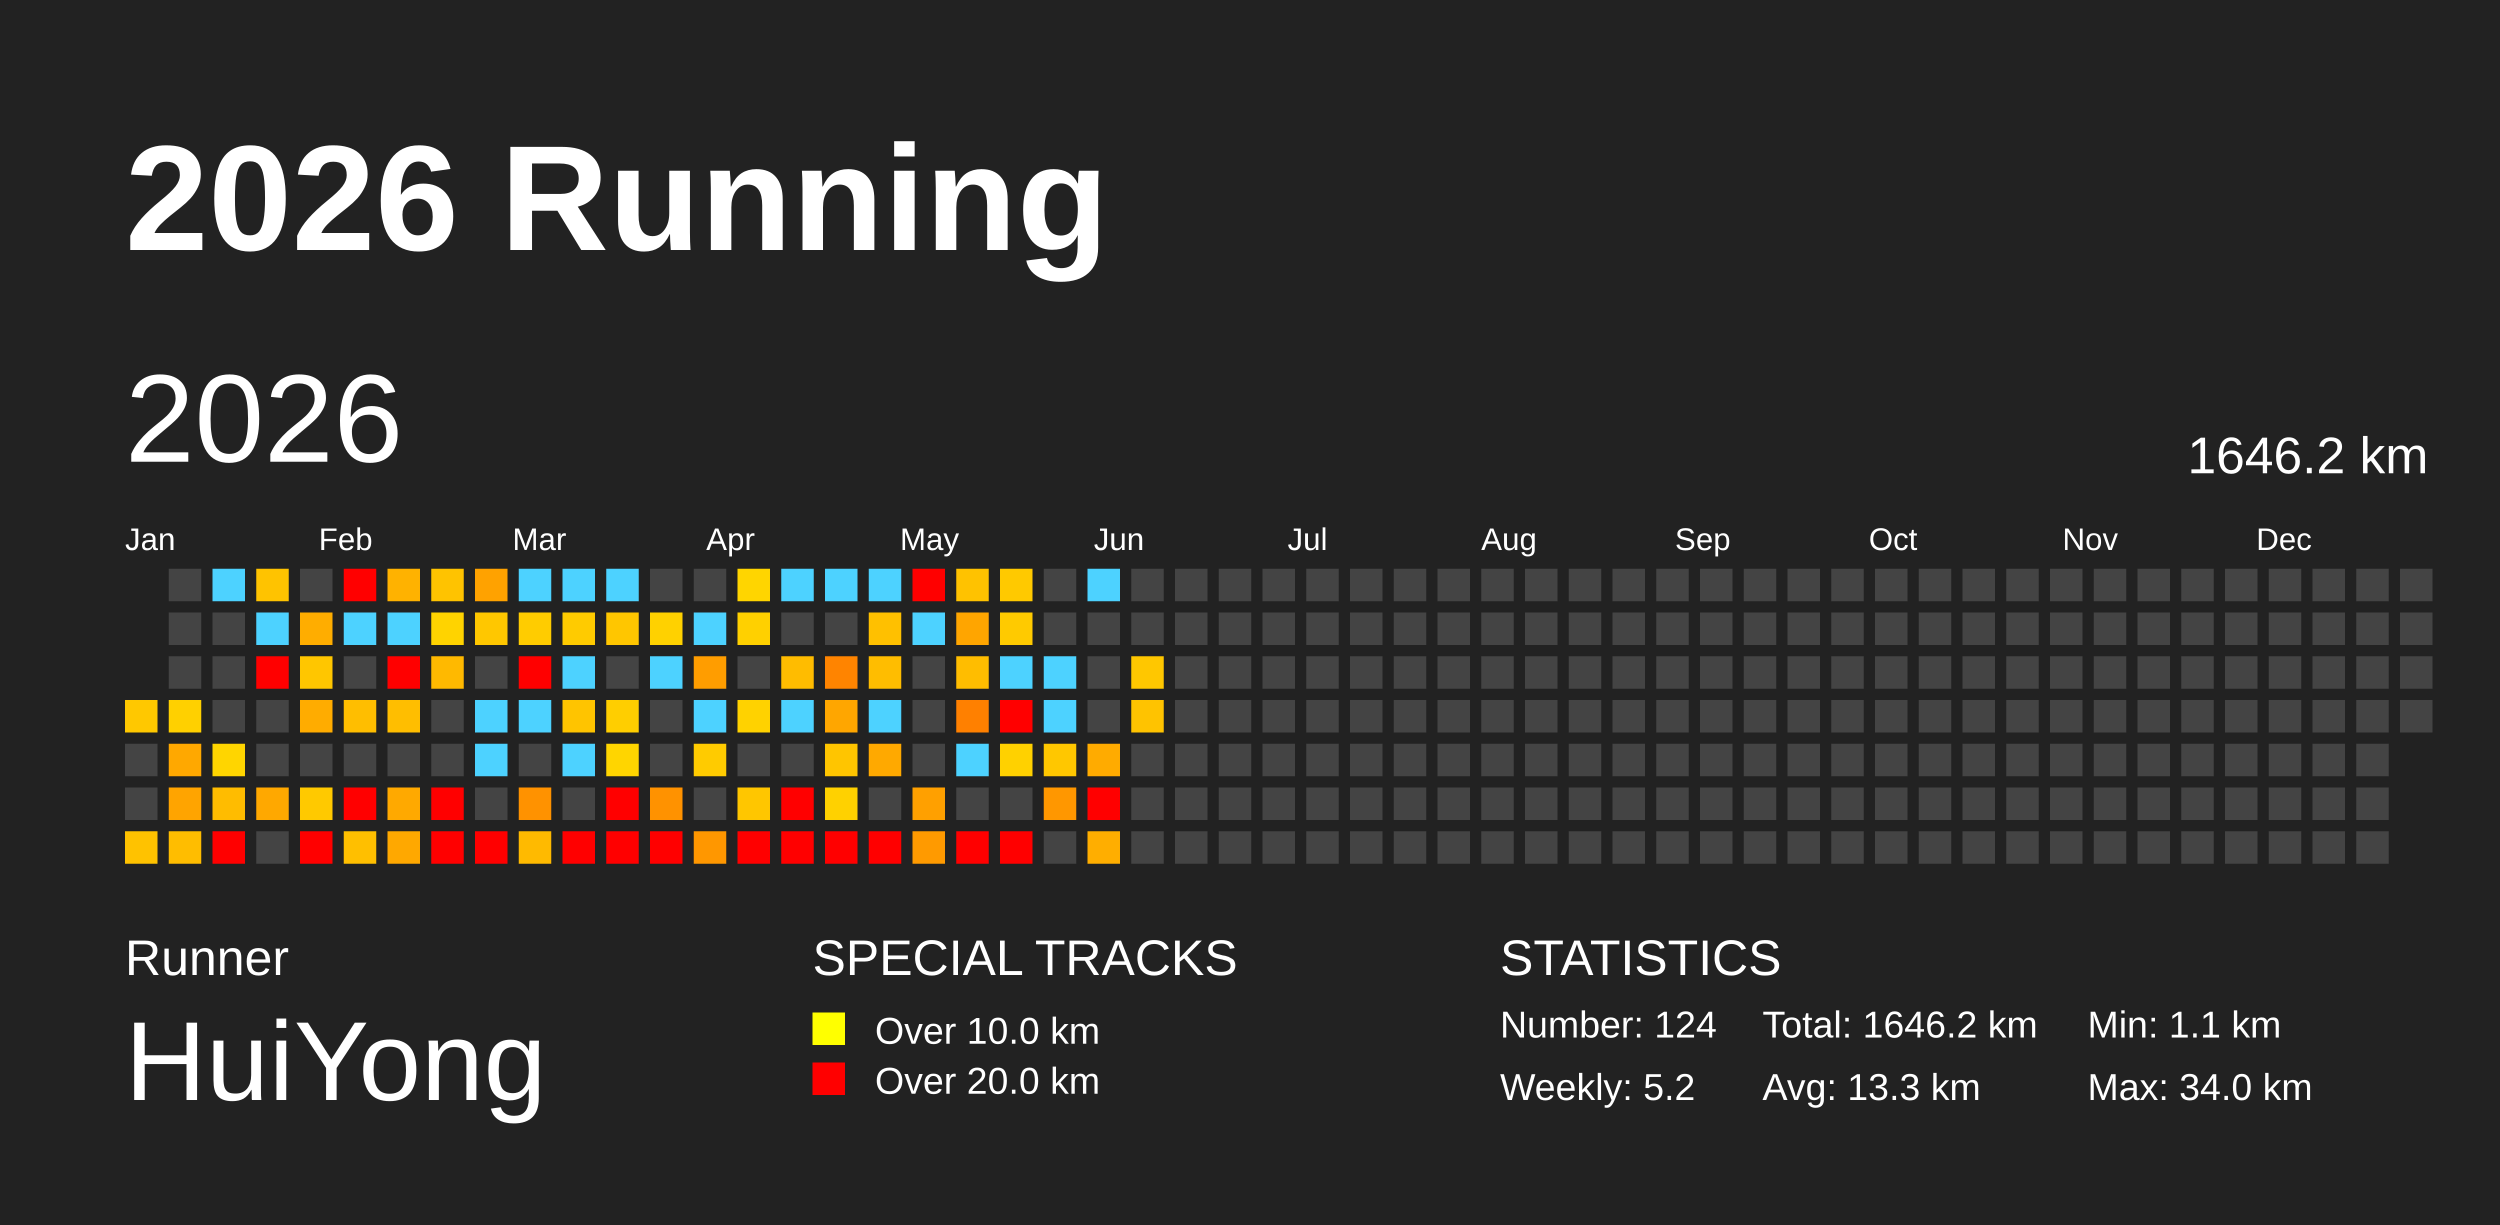
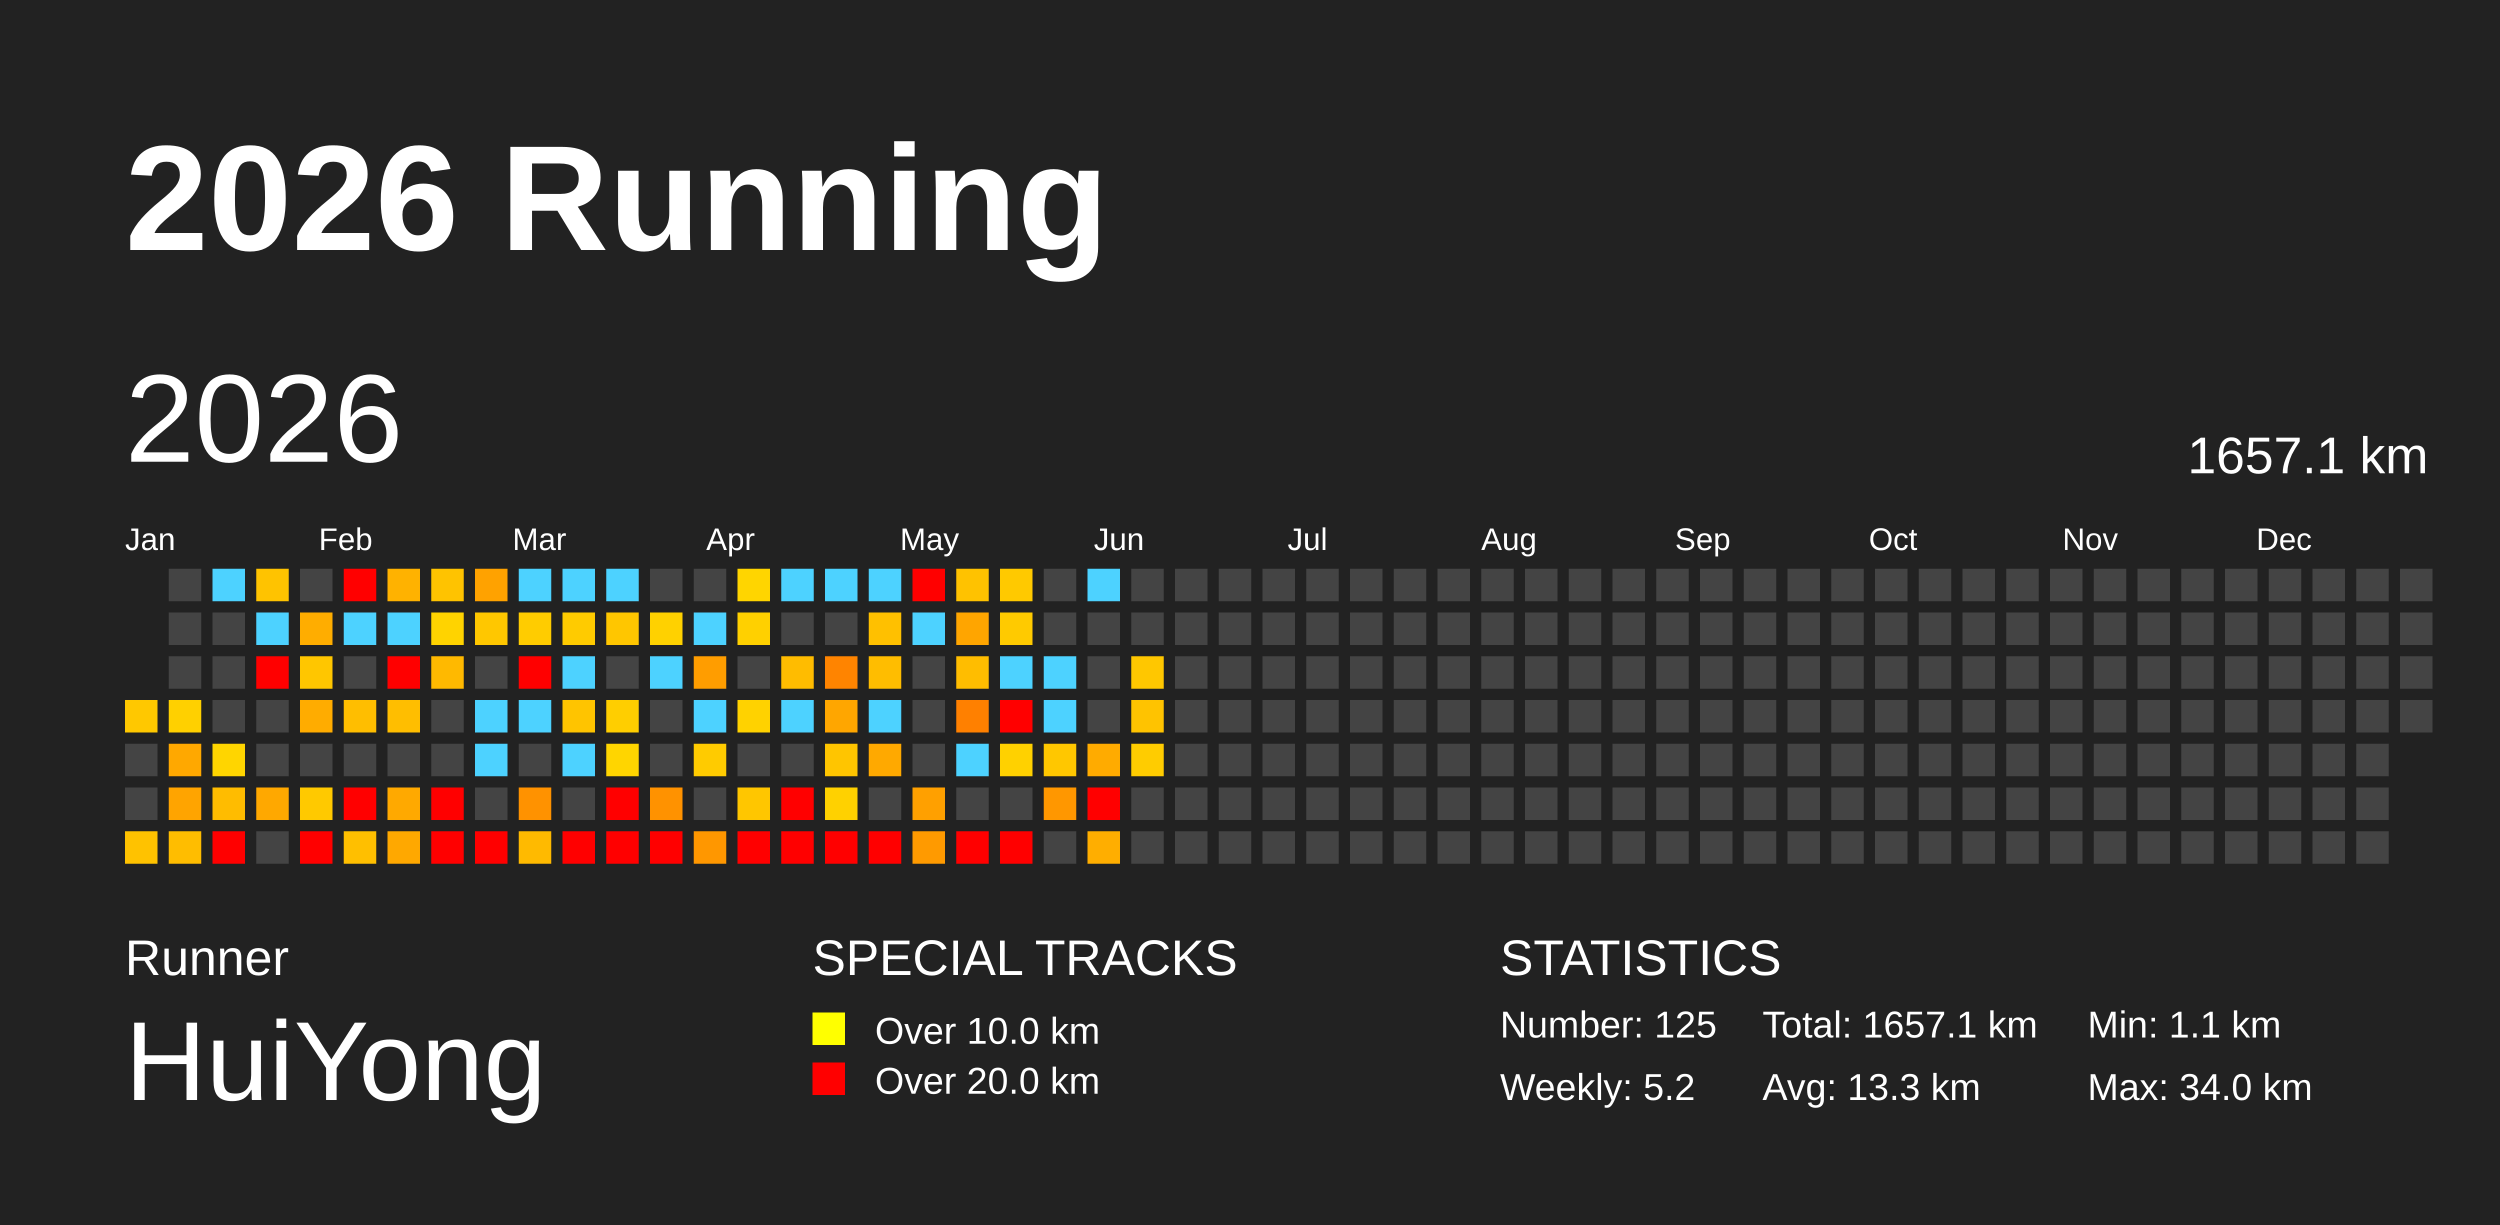
<svg xmlns="http://www.w3.org/2000/svg" baseProfile="full" height="98mm" version="1.1" viewBox="0,0,200,98" width="200mm">
  <defs />
  <rect fill="#222222" height="98" width="200" x="0" y="0" />
  <text fill="#FFFFFF" style="font-size:12px; font-family:Arial; font-weight:bold;" x="10" y="20">2026 Running</text>
  <text fill="#FFFFFF" style="font-size:4px; font-family:Arial" x="10" y="78">Runner</text>
  <text fill="#FFFFFF" style="font-size:9px; font-family:Arial" x="10" y="88">HuiYong</text>
  <text fill="#FFFFFF" style="font-size:4px; font-family:Arial" x="65" y="78">SPECIAL TRACKS</text>
  <rect fill="yellow" height="2.6" width="2.6" x="65" y="81" />
  <text fill="#FFFFFF" style="font-size:3px; font-family:Arial" x="70" y="83.5">Over 10.0 km</text>
  <rect fill="red" height="2.6" width="2.6" x="65" y="85" />
  <text fill="#FFFFFF" style="font-size:3px; font-family:Arial" x="70" y="87.5">Over 20.0 km</text>
  <text fill="#FFFFFF" style="font-size:4px; font-family:Arial" x="120" y="78">STATISTICS</text>
-   <text fill="#FFFFFF" style="font-size:3px; font-family:Arial" x="120" y="83">Number: 124</text>
+   <text fill="#FFFFFF" style="font-size:3px; font-family:Arial" x="120" y="83">Number: 125</text>
  <text fill="#FFFFFF" style="font-size:3px; font-family:Arial" x="120" y="88">Weekly: 5.2</text>
-   <text fill="#FFFFFF" style="font-size:3px; font-family:Arial" x="141" y="83">Total: 1646.2 km</text>
+   <text fill="#FFFFFF" style="font-size:3px; font-family:Arial" x="141" y="83">Total: 1657.1 km</text>
  <text fill="#FFFFFF" style="font-size:3px; font-family:Arial" x="141" y="88">Avg: 13.3 km</text>
  <text fill="#FFFFFF" style="font-size:3px; font-family:Arial" x="167" y="83">Min: 1.1 km</text>
  <text fill="#FFFFFF" style="font-size:3px; font-family:Arial" x="167" y="88">Max: 34.0 km</text>
  <text dominant-baseline="hanging" fill="#FFFFFF" style="font-size:10.0px; font-family:Arial;" x="10" y="30">2026</text>
-   <text dominant-baseline="hanging" fill="#FFFFFF" style="font-size:4.125px; font-family:Arial;" x="175" y="35">1646.2 km</text>
+   <text dominant-baseline="hanging" fill="#FFFFFF" style="font-size:4.125px; font-family:Arial;" x="175" y="35">1657.1 km</text>
  <text fill="#FFFFFF" style="font-size:2.5px; font-family:Arial" x="10.0" y="44">Jan</text>
  <text fill="#FFFFFF" style="font-size:2.5px; font-family:Arial" x="25.5" y="44">Feb</text>
  <text fill="#FFFFFF" style="font-size:2.5px; font-family:Arial" x="41.0" y="44">Mar</text>
  <text fill="#FFFFFF" style="font-size:2.5px; font-family:Arial" x="56.5" y="44">Apr</text>
  <text fill="#FFFFFF" style="font-size:2.5px; font-family:Arial" x="72.0" y="44">May</text>
  <text fill="#FFFFFF" style="font-size:2.5px; font-family:Arial" x="87.5" y="44">Jun</text>
  <text fill="#FFFFFF" style="font-size:2.5px; font-family:Arial" x="103.0" y="44">Jul</text>
  <text fill="#FFFFFF" style="font-size:2.5px; font-family:Arial" x="118.5" y="44">Aug</text>
  <text fill="#FFFFFF" style="font-size:2.5px; font-family:Arial" x="134.0" y="44">Sep</text>
  <text fill="#FFFFFF" style="font-size:2.5px; font-family:Arial" x="149.5" y="44">Oct</text>
  <text fill="#FFFFFF" style="font-size:2.5px; font-family:Arial" x="165.0" y="44">Nov</text>
  <text fill="#FFFFFF" style="font-size:2.5px; font-family:Arial" x="180.5" y="44">Dec</text>
  <rect fill="#ffc800" height="2.6" width="2.6" x="10.0" y="56.0" />
  <rect fill="#444444" height="2.6" width="2.6" x="10.0" y="59.5" />
  <rect fill="#444444" height="2.6" width="2.6" x="10.0" y="63.0" />
  <rect fill="#ffc200" height="2.6" width="2.6" x="10.0" y="66.5" />
  <rect fill="#444444" height="2.6" width="2.6" x="13.5" y="45.5" />
  <rect fill="#444444" height="2.6" width="2.6" x="13.5" y="49.0" />
  <rect fill="#444444" height="2.6" width="2.6" x="13.5" y="52.5" />
  <rect fill="#ffd000" height="2.6" width="2.6" x="13.5" y="56.0" />
  <rect fill="#ffa800" height="2.6" width="2.6" x="13.5" y="59.5" />
  <rect fill="#ffa400" height="2.6" width="2.6" x="13.5" y="63.0" />
  <rect fill="#ffbd00" height="2.6" width="2.6" x="13.5" y="66.5" />
  <rect fill="#4dd2ff" height="2.6" width="2.6" x="17.0" y="45.5" />
  <rect fill="#444444" height="2.6" width="2.6" x="17.0" y="49.0" />
  <rect fill="#444444" height="2.6" width="2.6" x="17.0" y="52.5" />
  <rect fill="#444444" height="2.6" width="2.6" x="17.0" y="56.0" />
  <rect fill="#ffd500" height="2.6" width="2.6" x="17.0" y="59.5" />
  <rect fill="#ffbc00" height="2.6" width="2.6" x="17.0" y="63.0" />
  <rect fill="red" height="2.6" width="2.6" x="17.0" y="66.5" />
  <rect fill="#ffc300" height="2.6" width="2.6" x="20.5" y="45.5" />
  <rect fill="#4dd2ff" height="2.6" width="2.6" x="20.5" y="49.0" />
  <rect fill="red" height="2.6" width="2.6" x="20.5" y="52.5" />
  <rect fill="#444444" height="2.6" width="2.6" x="20.5" y="56.0" />
  <rect fill="#444444" height="2.6" width="2.6" x="20.5" y="59.5" />
  <rect fill="#ffa800" height="2.6" width="2.6" x="20.5" y="63.0" />
  <rect fill="#444444" height="2.6" width="2.6" x="20.5" y="66.5" />
  <rect fill="#444444" height="2.6" width="2.6" x="24.0" y="45.5" />
  <rect fill="#ffad00" height="2.6" width="2.6" x="24.0" y="49.0" />
  <rect fill="#ffc600" height="2.6" width="2.6" x="24.0" y="52.5" />
  <rect fill="#ffac00" height="2.6" width="2.6" x="24.0" y="56.0" />
  <rect fill="#444444" height="2.6" width="2.6" x="24.0" y="59.5" />
  <rect fill="#ffc900" height="2.6" width="2.6" x="24.0" y="63.0" />
  <rect fill="red" height="2.6" width="2.6" x="24.0" y="66.5" />
  <rect fill="red" height="2.6" width="2.6" x="27.5" y="45.5" />
  <rect fill="#4dd2ff" height="2.6" width="2.6" x="27.5" y="49.0" />
  <rect fill="#444444" height="2.6" width="2.6" x="27.5" y="52.5" />
  <rect fill="#ffbe00" height="2.6" width="2.6" x="27.5" y="56.0" />
  <rect fill="#444444" height="2.6" width="2.6" x="27.5" y="59.5" />
  <rect fill="red" height="2.6" width="2.6" x="27.5" y="63.0" />
  <rect fill="#ffbf00" height="2.6" width="2.6" x="27.5" y="66.5" />
  <rect fill="#ffb200" height="2.6" width="2.6" x="31.0" y="45.5" />
  <rect fill="#4dd2ff" height="2.6" width="2.6" x="31.0" y="49.0" />
  <rect fill="red" height="2.6" width="2.6" x="31.0" y="52.5" />
  <rect fill="#ffbe00" height="2.6" width="2.6" x="31.0" y="56.0" />
  <rect fill="#444444" height="2.6" width="2.6" x="31.0" y="59.5" />
  <rect fill="#ffa900" height="2.6" width="2.6" x="31.0" y="63.0" />
  <rect fill="#ffa800" height="2.6" width="2.6" x="31.0" y="66.5" />
  <rect fill="#ffc300" height="2.6" width="2.6" x="34.5" y="45.5" />
  <rect fill="#ffd300" height="2.6" width="2.6" x="34.5" y="49.0" />
  <rect fill="#ffb900" height="2.6" width="2.6" x="34.5" y="52.5" />
  <rect fill="#444444" height="2.6" width="2.6" x="34.5" y="56.0" />
  <rect fill="#444444" height="2.6" width="2.6" x="34.5" y="59.5" />
  <rect fill="red" height="2.6" width="2.6" x="34.5" y="63.0" />
  <rect fill="red" height="2.6" width="2.6" x="34.5" y="66.5" />
  <rect fill="#ffa200" height="2.6" width="2.6" x="38.0" y="45.5" />
  <rect fill="#ffc700" height="2.6" width="2.6" x="38.0" y="49.0" />
  <rect fill="#444444" height="2.6" width="2.6" x="38.0" y="52.5" />
  <rect fill="#4dd2ff" height="2.6" width="2.6" x="38.0" y="56.0" />
  <rect fill="#4dd2ff" height="2.6" width="2.6" x="38.0" y="59.5" />
  <rect fill="#444444" height="2.6" width="2.6" x="38.0" y="63.0" />
  <rect fill="red" height="2.6" width="2.6" x="38.0" y="66.5" />
  <rect fill="#4dd2ff" height="2.6" width="2.6" x="41.5" y="45.5" />
  <rect fill="#ffcc00" height="2.6" width="2.6" x="41.5" y="49.0" />
  <rect fill="red" height="2.6" width="2.6" x="41.5" y="52.5" />
  <rect fill="#4dd2ff" height="2.6" width="2.6" x="41.5" y="56.0" />
  <rect fill="#444444" height="2.6" width="2.6" x="41.5" y="59.5" />
  <rect fill="#ff9200" height="2.6" width="2.6" x="41.5" y="63.0" />
  <rect fill="#ffba00" height="2.6" width="2.6" x="41.5" y="66.5" />
  <rect fill="#4dd2ff" height="2.6" width="2.6" x="45.0" y="45.5" />
  <rect fill="#ffcb00" height="2.6" width="2.6" x="45.0" y="49.0" />
  <rect fill="#4dd2ff" height="2.6" width="2.6" x="45.0" y="52.5" />
  <rect fill="#ffc400" height="2.6" width="2.6" x="45.0" y="56.0" />
  <rect fill="#4dd2ff" height="2.6" width="2.6" x="45.0" y="59.5" />
  <rect fill="#444444" height="2.6" width="2.6" x="45.0" y="63.0" />
  <rect fill="red" height="2.6" width="2.6" x="45.0" y="66.5" />
  <rect fill="#4dd2ff" height="2.6" width="2.6" x="48.5" y="45.5" />
  <rect fill="#ffc600" height="2.6" width="2.6" x="48.5" y="49.0" />
  <rect fill="#444444" height="2.6" width="2.6" x="48.5" y="52.5" />
  <rect fill="#ffce00" height="2.6" width="2.6" x="48.5" y="56.0" />
  <rect fill="#ffd500" height="2.6" width="2.6" x="48.5" y="59.5" />
  <rect fill="red" height="2.6" width="2.6" x="48.5" y="63.0" />
  <rect fill="red" height="2.6" width="2.6" x="48.5" y="66.5" />
  <rect fill="#444444" height="2.6" width="2.6" x="52.0" y="45.5" />
  <rect fill="#ffd100" height="2.6" width="2.6" x="52.0" y="49.0" />
  <rect fill="#4dd2ff" height="2.6" width="2.6" x="52.0" y="52.5" />
  <rect fill="#444444" height="2.6" width="2.6" x="52.0" y="56.0" />
  <rect fill="#444444" height="2.6" width="2.6" x="52.0" y="59.5" />
  <rect fill="#ff9200" height="2.6" width="2.6" x="52.0" y="63.0" />
  <rect fill="red" height="2.6" width="2.6" x="52.0" y="66.5" />
  <rect fill="#444444" height="2.6" width="2.6" x="55.5" y="45.5" />
  <rect fill="#4dd2ff" height="2.6" width="2.6" x="55.5" y="49.0" />
  <rect fill="#ff9d00" height="2.6" width="2.6" x="55.5" y="52.5" />
  <rect fill="#4dd2ff" height="2.6" width="2.6" x="55.5" y="56.0" />
  <rect fill="#ffcb00" height="2.6" width="2.6" x="55.5" y="59.5" />
  <rect fill="#444444" height="2.6" width="2.6" x="55.5" y="63.0" />
  <rect fill="#ff9700" height="2.6" width="2.6" x="55.5" y="66.5" />
  <rect fill="#ffd500" height="2.6" width="2.6" x="59.0" y="45.5" />
  <rect fill="#ffd000" height="2.6" width="2.6" x="59.0" y="49.0" />
  <rect fill="#444444" height="2.6" width="2.6" x="59.0" y="52.5" />
  <rect fill="#ffd200" height="2.6" width="2.6" x="59.0" y="56.0" />
  <rect fill="#444444" height="2.6" width="2.6" x="59.0" y="59.5" />
  <rect fill="#ffc600" height="2.6" width="2.6" x="59.0" y="63.0" />
  <rect fill="red" height="2.6" width="2.6" x="59.0" y="66.5" />
  <rect fill="#4dd2ff" height="2.6" width="2.6" x="62.5" y="45.5" />
  <rect fill="#444444" height="2.6" width="2.6" x="62.5" y="49.0" />
  <rect fill="#ffbc00" height="2.6" width="2.6" x="62.5" y="52.5" />
  <rect fill="#4dd2ff" height="2.6" width="2.6" x="62.5" y="56.0" />
  <rect fill="#444444" height="2.6" width="2.6" x="62.5" y="59.5" />
  <rect fill="red" height="2.6" width="2.6" x="62.5" y="63.0" />
  <rect fill="red" height="2.6" width="2.6" x="62.5" y="66.5" />
  <rect fill="#4dd2ff" height="2.6" width="2.6" x="66.0" y="45.5" />
  <rect fill="#444444" height="2.6" width="2.6" x="66.0" y="49.0" />
  <rect fill="#ff8400" height="2.6" width="2.6" x="66.0" y="52.5" />
  <rect fill="#ffa600" height="2.6" width="2.6" x="66.0" y="56.0" />
  <rect fill="#ffc500" height="2.6" width="2.6" x="66.0" y="59.5" />
  <rect fill="#ffd100" height="2.6" width="2.6" x="66.0" y="63.0" />
  <rect fill="red" height="2.6" width="2.6" x="66.0" y="66.5" />
  <rect fill="#4dd2ff" height="2.6" width="2.6" x="69.5" y="45.5" />
  <rect fill="#ffc000" height="2.6" width="2.6" x="69.5" y="49.0" />
  <rect fill="#ffbd00" height="2.6" width="2.6" x="69.5" y="52.5" />
  <rect fill="#4dd2ff" height="2.6" width="2.6" x="69.5" y="56.0" />
  <rect fill="#ffa900" height="2.6" width="2.6" x="69.5" y="59.5" />
  <rect fill="#444444" height="2.6" width="2.6" x="69.5" y="63.0" />
  <rect fill="red" height="2.6" width="2.6" x="69.5" y="66.5" />
  <rect fill="red" height="2.6" width="2.6" x="73.0" y="45.5" />
  <rect fill="#4dd2ff" height="2.6" width="2.6" x="73.0" y="49.0" />
  <rect fill="#444444" height="2.6" width="2.6" x="73.0" y="52.5" />
  <rect fill="#444444" height="2.6" width="2.6" x="73.0" y="56.0" />
  <rect fill="#444444" height="2.6" width="2.6" x="73.0" y="59.5" />
  <rect fill="#ffa000" height="2.6" width="2.6" x="73.0" y="63.0" />
  <rect fill="#ff9a00" height="2.6" width="2.6" x="73.0" y="66.5" />
  <rect fill="#ffc200" height="2.6" width="2.6" x="76.5" y="45.5" />
  <rect fill="#ffa500" height="2.6" width="2.6" x="76.5" y="49.0" />
  <rect fill="#ffbd00" height="2.6" width="2.6" x="76.5" y="52.5" />
  <rect fill="#ff8000" height="2.6" width="2.6" x="76.5" y="56.0" />
  <rect fill="#4dd2ff" height="2.6" width="2.6" x="76.5" y="59.5" />
  <rect fill="#444444" height="2.6" width="2.6" x="76.5" y="63.0" />
  <rect fill="red" height="2.6" width="2.6" x="76.5" y="66.5" />
  <rect fill="#ffc900" height="2.6" width="2.6" x="80.0" y="45.5" />
  <rect fill="#ffca00" height="2.6" width="2.6" x="80.0" y="49.0" />
  <rect fill="#4dd2ff" height="2.6" width="2.6" x="80.0" y="52.5" />
  <rect fill="red" height="2.6" width="2.6" x="80.0" y="56.0" />
  <rect fill="#ffd100" height="2.6" width="2.6" x="80.0" y="59.5" />
  <rect fill="#444444" height="2.6" width="2.6" x="80.0" y="63.0" />
  <rect fill="red" height="2.6" width="2.6" x="80.0" y="66.5" />
  <rect fill="#444444" height="2.6" width="2.6" x="83.5" y="45.5" />
  <rect fill="#444444" height="2.6" width="2.6" x="83.5" y="49.0" />
  <rect fill="#4dd2ff" height="2.6" width="2.6" x="83.5" y="52.5" />
  <rect fill="#4dd2ff" height="2.6" width="2.6" x="83.5" y="56.0" />
  <rect fill="#ffc700" height="2.6" width="2.6" x="83.5" y="59.5" />
  <rect fill="#ff9700" height="2.6" width="2.6" x="83.5" y="63.0" />
  <rect fill="#444444" height="2.6" width="2.6" x="83.5" y="66.5" />
  <rect fill="#4dd2ff" height="2.6" width="2.6" x="87.0" y="45.5" />
  <rect fill="#444444" height="2.6" width="2.6" x="87.0" y="49.0" />
  <rect fill="#444444" height="2.6" width="2.6" x="87.0" y="52.5" />
  <rect fill="#444444" height="2.6" width="2.6" x="87.0" y="56.0" />
  <rect fill="#ffab00" height="2.6" width="2.6" x="87.0" y="59.5" />
  <rect fill="red" height="2.6" width="2.6" x="87.0" y="63.0" />
  <rect fill="#ffae00" height="2.6" width="2.6" x="87.0" y="66.5" />
  <rect fill="#444444" height="2.6" width="2.6" x="90.5" y="45.5" />
  <rect fill="#444444" height="2.6" width="2.6" x="90.5" y="49.0" />
  <rect fill="#ffc700" height="2.6" width="2.6" x="90.5" y="52.5" />
  <rect fill="#ffc300" height="2.6" width="2.6" x="90.5" y="56.0" />
-   <rect fill="#444444" height="2.6" width="2.6" x="90.5" y="59.5" />
+   <rect fill="#ffcc00" height="2.6" width="2.6" x="90.5" y="59.5" />
  <rect fill="#444444" height="2.6" width="2.6" x="90.5" y="63.0" />
  <rect fill="#444444" height="2.6" width="2.6" x="90.5" y="66.5" />
  <rect fill="#444444" height="2.6" width="2.6" x="94.0" y="45.5" />
  <rect fill="#444444" height="2.6" width="2.6" x="94.0" y="49.0" />
  <rect fill="#444444" height="2.6" width="2.6" x="94.0" y="52.5" />
  <rect fill="#444444" height="2.6" width="2.6" x="94.0" y="56.0" />
  <rect fill="#444444" height="2.6" width="2.6" x="94.0" y="59.5" />
  <rect fill="#444444" height="2.6" width="2.6" x="94.0" y="63.0" />
  <rect fill="#444444" height="2.6" width="2.6" x="94.0" y="66.5" />
  <rect fill="#444444" height="2.6" width="2.6" x="97.5" y="45.5" />
  <rect fill="#444444" height="2.6" width="2.6" x="97.5" y="49.0" />
  <rect fill="#444444" height="2.6" width="2.6" x="97.5" y="52.5" />
  <rect fill="#444444" height="2.6" width="2.6" x="97.5" y="56.0" />
  <rect fill="#444444" height="2.6" width="2.6" x="97.5" y="59.5" />
  <rect fill="#444444" height="2.6" width="2.6" x="97.5" y="63.0" />
  <rect fill="#444444" height="2.6" width="2.6" x="97.5" y="66.5" />
  <rect fill="#444444" height="2.6" width="2.6" x="101.0" y="45.5" />
  <rect fill="#444444" height="2.6" width="2.6" x="101.0" y="49.0" />
  <rect fill="#444444" height="2.6" width="2.6" x="101.0" y="52.5" />
  <rect fill="#444444" height="2.6" width="2.6" x="101.0" y="56.0" />
  <rect fill="#444444" height="2.6" width="2.6" x="101.0" y="59.5" />
  <rect fill="#444444" height="2.6" width="2.6" x="101.0" y="63.0" />
  <rect fill="#444444" height="2.6" width="2.6" x="101.0" y="66.5" />
  <rect fill="#444444" height="2.6" width="2.6" x="104.5" y="45.5" />
  <rect fill="#444444" height="2.6" width="2.6" x="104.5" y="49.0" />
  <rect fill="#444444" height="2.6" width="2.6" x="104.5" y="52.5" />
  <rect fill="#444444" height="2.6" width="2.6" x="104.5" y="56.0" />
  <rect fill="#444444" height="2.6" width="2.6" x="104.5" y="59.5" />
  <rect fill="#444444" height="2.6" width="2.6" x="104.5" y="63.0" />
  <rect fill="#444444" height="2.6" width="2.6" x="104.5" y="66.5" />
  <rect fill="#444444" height="2.6" width="2.6" x="108.0" y="45.5" />
  <rect fill="#444444" height="2.6" width="2.6" x="108.0" y="49.0" />
  <rect fill="#444444" height="2.6" width="2.6" x="108.0" y="52.5" />
  <rect fill="#444444" height="2.6" width="2.6" x="108.0" y="56.0" />
  <rect fill="#444444" height="2.6" width="2.6" x="108.0" y="59.5" />
  <rect fill="#444444" height="2.6" width="2.6" x="108.0" y="63.0" />
  <rect fill="#444444" height="2.6" width="2.6" x="108.0" y="66.5" />
  <rect fill="#444444" height="2.6" width="2.6" x="111.5" y="45.5" />
  <rect fill="#444444" height="2.6" width="2.6" x="111.5" y="49.0" />
  <rect fill="#444444" height="2.6" width="2.6" x="111.5" y="52.5" />
  <rect fill="#444444" height="2.6" width="2.6" x="111.5" y="56.0" />
  <rect fill="#444444" height="2.6" width="2.6" x="111.5" y="59.5" />
  <rect fill="#444444" height="2.6" width="2.6" x="111.5" y="63.0" />
  <rect fill="#444444" height="2.6" width="2.6" x="111.5" y="66.5" />
  <rect fill="#444444" height="2.6" width="2.6" x="115.0" y="45.5" />
  <rect fill="#444444" height="2.6" width="2.6" x="115.0" y="49.0" />
  <rect fill="#444444" height="2.6" width="2.6" x="115.0" y="52.5" />
  <rect fill="#444444" height="2.6" width="2.6" x="115.0" y="56.0" />
  <rect fill="#444444" height="2.6" width="2.6" x="115.0" y="59.5" />
  <rect fill="#444444" height="2.6" width="2.6" x="115.0" y="63.0" />
  <rect fill="#444444" height="2.6" width="2.6" x="115.0" y="66.5" />
  <rect fill="#444444" height="2.6" width="2.6" x="118.5" y="45.5" />
  <rect fill="#444444" height="2.6" width="2.6" x="118.5" y="49.0" />
  <rect fill="#444444" height="2.6" width="2.6" x="118.5" y="52.5" />
  <rect fill="#444444" height="2.6" width="2.6" x="118.5" y="56.0" />
  <rect fill="#444444" height="2.6" width="2.6" x="118.5" y="59.5" />
  <rect fill="#444444" height="2.6" width="2.6" x="118.5" y="63.0" />
  <rect fill="#444444" height="2.6" width="2.6" x="118.5" y="66.5" />
  <rect fill="#444444" height="2.6" width="2.6" x="122.0" y="45.5" />
  <rect fill="#444444" height="2.6" width="2.6" x="122.0" y="49.0" />
  <rect fill="#444444" height="2.6" width="2.6" x="122.0" y="52.5" />
  <rect fill="#444444" height="2.6" width="2.6" x="122.0" y="56.0" />
  <rect fill="#444444" height="2.6" width="2.6" x="122.0" y="59.5" />
  <rect fill="#444444" height="2.6" width="2.6" x="122.0" y="63.0" />
  <rect fill="#444444" height="2.6" width="2.6" x="122.0" y="66.5" />
  <rect fill="#444444" height="2.6" width="2.6" x="125.5" y="45.5" />
  <rect fill="#444444" height="2.6" width="2.6" x="125.5" y="49.0" />
  <rect fill="#444444" height="2.6" width="2.6" x="125.5" y="52.5" />
  <rect fill="#444444" height="2.6" width="2.6" x="125.5" y="56.0" />
  <rect fill="#444444" height="2.6" width="2.6" x="125.5" y="59.5" />
  <rect fill="#444444" height="2.6" width="2.6" x="125.5" y="63.0" />
  <rect fill="#444444" height="2.6" width="2.6" x="125.5" y="66.5" />
  <rect fill="#444444" height="2.6" width="2.6" x="129.0" y="45.5" />
  <rect fill="#444444" height="2.6" width="2.6" x="129.0" y="49.0" />
  <rect fill="#444444" height="2.6" width="2.6" x="129.0" y="52.5" />
  <rect fill="#444444" height="2.6" width="2.6" x="129.0" y="56.0" />
  <rect fill="#444444" height="2.6" width="2.6" x="129.0" y="59.5" />
  <rect fill="#444444" height="2.6" width="2.6" x="129.0" y="63.0" />
  <rect fill="#444444" height="2.6" width="2.6" x="129.0" y="66.5" />
  <rect fill="#444444" height="2.6" width="2.6" x="132.5" y="45.5" />
  <rect fill="#444444" height="2.6" width="2.6" x="132.5" y="49.0" />
  <rect fill="#444444" height="2.6" width="2.6" x="132.5" y="52.5" />
  <rect fill="#444444" height="2.6" width="2.6" x="132.5" y="56.0" />
  <rect fill="#444444" height="2.6" width="2.6" x="132.5" y="59.5" />
  <rect fill="#444444" height="2.6" width="2.6" x="132.5" y="63.0" />
  <rect fill="#444444" height="2.6" width="2.6" x="132.5" y="66.5" />
  <rect fill="#444444" height="2.6" width="2.6" x="136.0" y="45.5" />
  <rect fill="#444444" height="2.6" width="2.6" x="136.0" y="49.0" />
  <rect fill="#444444" height="2.6" width="2.6" x="136.0" y="52.5" />
  <rect fill="#444444" height="2.6" width="2.6" x="136.0" y="56.0" />
  <rect fill="#444444" height="2.6" width="2.6" x="136.0" y="59.5" />
  <rect fill="#444444" height="2.6" width="2.6" x="136.0" y="63.0" />
  <rect fill="#444444" height="2.6" width="2.6" x="136.0" y="66.5" />
  <rect fill="#444444" height="2.6" width="2.6" x="139.5" y="45.5" />
  <rect fill="#444444" height="2.6" width="2.6" x="139.5" y="49.0" />
  <rect fill="#444444" height="2.6" width="2.6" x="139.5" y="52.5" />
  <rect fill="#444444" height="2.6" width="2.6" x="139.5" y="56.0" />
  <rect fill="#444444" height="2.6" width="2.6" x="139.5" y="59.5" />
  <rect fill="#444444" height="2.6" width="2.6" x="139.5" y="63.0" />
  <rect fill="#444444" height="2.6" width="2.6" x="139.5" y="66.5" />
  <rect fill="#444444" height="2.6" width="2.6" x="143.0" y="45.5" />
  <rect fill="#444444" height="2.6" width="2.6" x="143.0" y="49.0" />
  <rect fill="#444444" height="2.6" width="2.6" x="143.0" y="52.5" />
  <rect fill="#444444" height="2.6" width="2.6" x="143.0" y="56.0" />
  <rect fill="#444444" height="2.6" width="2.6" x="143.0" y="59.5" />
  <rect fill="#444444" height="2.6" width="2.6" x="143.0" y="63.0" />
  <rect fill="#444444" height="2.6" width="2.6" x="143.0" y="66.5" />
  <rect fill="#444444" height="2.6" width="2.6" x="146.5" y="45.5" />
  <rect fill="#444444" height="2.6" width="2.6" x="146.5" y="49.0" />
  <rect fill="#444444" height="2.6" width="2.6" x="146.5" y="52.5" />
  <rect fill="#444444" height="2.6" width="2.6" x="146.5" y="56.0" />
  <rect fill="#444444" height="2.6" width="2.6" x="146.5" y="59.5" />
  <rect fill="#444444" height="2.6" width="2.6" x="146.5" y="63.0" />
  <rect fill="#444444" height="2.6" width="2.6" x="146.5" y="66.5" />
  <rect fill="#444444" height="2.6" width="2.6" x="150.0" y="45.5" />
  <rect fill="#444444" height="2.6" width="2.6" x="150.0" y="49.0" />
  <rect fill="#444444" height="2.6" width="2.6" x="150.0" y="52.5" />
  <rect fill="#444444" height="2.6" width="2.6" x="150.0" y="56.0" />
  <rect fill="#444444" height="2.6" width="2.6" x="150.0" y="59.5" />
  <rect fill="#444444" height="2.6" width="2.6" x="150.0" y="63.0" />
  <rect fill="#444444" height="2.6" width="2.6" x="150.0" y="66.5" />
  <rect fill="#444444" height="2.6" width="2.6" x="153.5" y="45.5" />
  <rect fill="#444444" height="2.6" width="2.6" x="153.5" y="49.0" />
  <rect fill="#444444" height="2.6" width="2.6" x="153.5" y="52.5" />
  <rect fill="#444444" height="2.6" width="2.6" x="153.5" y="56.0" />
  <rect fill="#444444" height="2.6" width="2.6" x="153.5" y="59.5" />
  <rect fill="#444444" height="2.6" width="2.6" x="153.5" y="63.0" />
  <rect fill="#444444" height="2.6" width="2.6" x="153.5" y="66.5" />
  <rect fill="#444444" height="2.6" width="2.6" x="157.0" y="45.5" />
  <rect fill="#444444" height="2.6" width="2.6" x="157.0" y="49.0" />
  <rect fill="#444444" height="2.6" width="2.6" x="157.0" y="52.5" />
  <rect fill="#444444" height="2.6" width="2.6" x="157.0" y="56.0" />
  <rect fill="#444444" height="2.6" width="2.6" x="157.0" y="59.5" />
  <rect fill="#444444" height="2.6" width="2.6" x="157.0" y="63.0" />
  <rect fill="#444444" height="2.6" width="2.6" x="157.0" y="66.5" />
  <rect fill="#444444" height="2.6" width="2.6" x="160.5" y="45.5" />
  <rect fill="#444444" height="2.6" width="2.6" x="160.5" y="49.0" />
  <rect fill="#444444" height="2.6" width="2.6" x="160.5" y="52.5" />
  <rect fill="#444444" height="2.6" width="2.6" x="160.5" y="56.0" />
  <rect fill="#444444" height="2.6" width="2.6" x="160.5" y="59.5" />
  <rect fill="#444444" height="2.6" width="2.6" x="160.5" y="63.0" />
  <rect fill="#444444" height="2.6" width="2.6" x="160.5" y="66.5" />
  <rect fill="#444444" height="2.6" width="2.6" x="164.0" y="45.5" />
  <rect fill="#444444" height="2.6" width="2.6" x="164.0" y="49.0" />
  <rect fill="#444444" height="2.6" width="2.6" x="164.0" y="52.5" />
  <rect fill="#444444" height="2.6" width="2.6" x="164.0" y="56.0" />
  <rect fill="#444444" height="2.6" width="2.6" x="164.0" y="59.5" />
  <rect fill="#444444" height="2.6" width="2.6" x="164.0" y="63.0" />
  <rect fill="#444444" height="2.6" width="2.6" x="164.0" y="66.5" />
  <rect fill="#444444" height="2.6" width="2.6" x="167.5" y="45.5" />
  <rect fill="#444444" height="2.6" width="2.6" x="167.5" y="49.0" />
  <rect fill="#444444" height="2.6" width="2.6" x="167.5" y="52.5" />
  <rect fill="#444444" height="2.6" width="2.6" x="167.5" y="56.0" />
  <rect fill="#444444" height="2.6" width="2.6" x="167.5" y="59.5" />
  <rect fill="#444444" height="2.6" width="2.6" x="167.5" y="63.0" />
  <rect fill="#444444" height="2.6" width="2.6" x="167.5" y="66.5" />
  <rect fill="#444444" height="2.6" width="2.6" x="171.0" y="45.5" />
  <rect fill="#444444" height="2.6" width="2.6" x="171.0" y="49.0" />
  <rect fill="#444444" height="2.6" width="2.6" x="171.0" y="52.5" />
  <rect fill="#444444" height="2.6" width="2.6" x="171.0" y="56.0" />
  <rect fill="#444444" height="2.6" width="2.6" x="171.0" y="59.5" />
  <rect fill="#444444" height="2.6" width="2.6" x="171.0" y="63.0" />
  <rect fill="#444444" height="2.6" width="2.6" x="171.0" y="66.5" />
  <rect fill="#444444" height="2.6" width="2.6" x="174.5" y="45.5" />
  <rect fill="#444444" height="2.6" width="2.6" x="174.5" y="49.0" />
  <rect fill="#444444" height="2.6" width="2.6" x="174.5" y="52.5" />
  <rect fill="#444444" height="2.6" width="2.6" x="174.5" y="56.0" />
  <rect fill="#444444" height="2.6" width="2.6" x="174.5" y="59.5" />
  <rect fill="#444444" height="2.6" width="2.6" x="174.5" y="63.0" />
  <rect fill="#444444" height="2.6" width="2.6" x="174.5" y="66.5" />
  <rect fill="#444444" height="2.6" width="2.6" x="178.0" y="45.5" />
  <rect fill="#444444" height="2.6" width="2.6" x="178.0" y="49.0" />
  <rect fill="#444444" height="2.6" width="2.6" x="178.0" y="52.5" />
  <rect fill="#444444" height="2.6" width="2.6" x="178.0" y="56.0" />
  <rect fill="#444444" height="2.6" width="2.6" x="178.0" y="59.5" />
  <rect fill="#444444" height="2.6" width="2.6" x="178.0" y="63.0" />
  <rect fill="#444444" height="2.6" width="2.6" x="178.0" y="66.5" />
  <rect fill="#444444" height="2.6" width="2.6" x="181.5" y="45.5" />
  <rect fill="#444444" height="2.6" width="2.6" x="181.5" y="49.0" />
  <rect fill="#444444" height="2.6" width="2.6" x="181.5" y="52.5" />
  <rect fill="#444444" height="2.6" width="2.6" x="181.5" y="56.0" />
  <rect fill="#444444" height="2.6" width="2.6" x="181.5" y="59.5" />
  <rect fill="#444444" height="2.6" width="2.6" x="181.5" y="63.0" />
  <rect fill="#444444" height="2.6" width="2.6" x="181.5" y="66.5" />
  <rect fill="#444444" height="2.6" width="2.6" x="185.0" y="45.5" />
  <rect fill="#444444" height="2.6" width="2.6" x="185.0" y="49.0" />
  <rect fill="#444444" height="2.6" width="2.6" x="185.0" y="52.5" />
  <rect fill="#444444" height="2.6" width="2.6" x="185.0" y="56.0" />
  <rect fill="#444444" height="2.6" width="2.6" x="185.0" y="59.5" />
  <rect fill="#444444" height="2.6" width="2.6" x="185.0" y="63.0" />
  <rect fill="#444444" height="2.6" width="2.6" x="185.0" y="66.5" />
  <rect fill="#444444" height="2.6" width="2.6" x="188.5" y="45.5" />
  <rect fill="#444444" height="2.6" width="2.6" x="188.5" y="49.0" />
  <rect fill="#444444" height="2.6" width="2.6" x="188.5" y="52.5" />
  <rect fill="#444444" height="2.6" width="2.6" x="188.5" y="56.0" />
  <rect fill="#444444" height="2.6" width="2.6" x="188.5" y="59.5" />
  <rect fill="#444444" height="2.6" width="2.6" x="188.5" y="63.0" />
  <rect fill="#444444" height="2.6" width="2.6" x="188.5" y="66.5" />
  <rect fill="#444444" height="2.6" width="2.6" x="192.0" y="45.5" />
  <rect fill="#444444" height="2.6" width="2.6" x="192.0" y="49.0" />
  <rect fill="#444444" height="2.6" width="2.6" x="192.0" y="52.5" />
  <rect fill="#444444" height="2.6" width="2.6" x="192.0" y="56.0" />
</svg>
